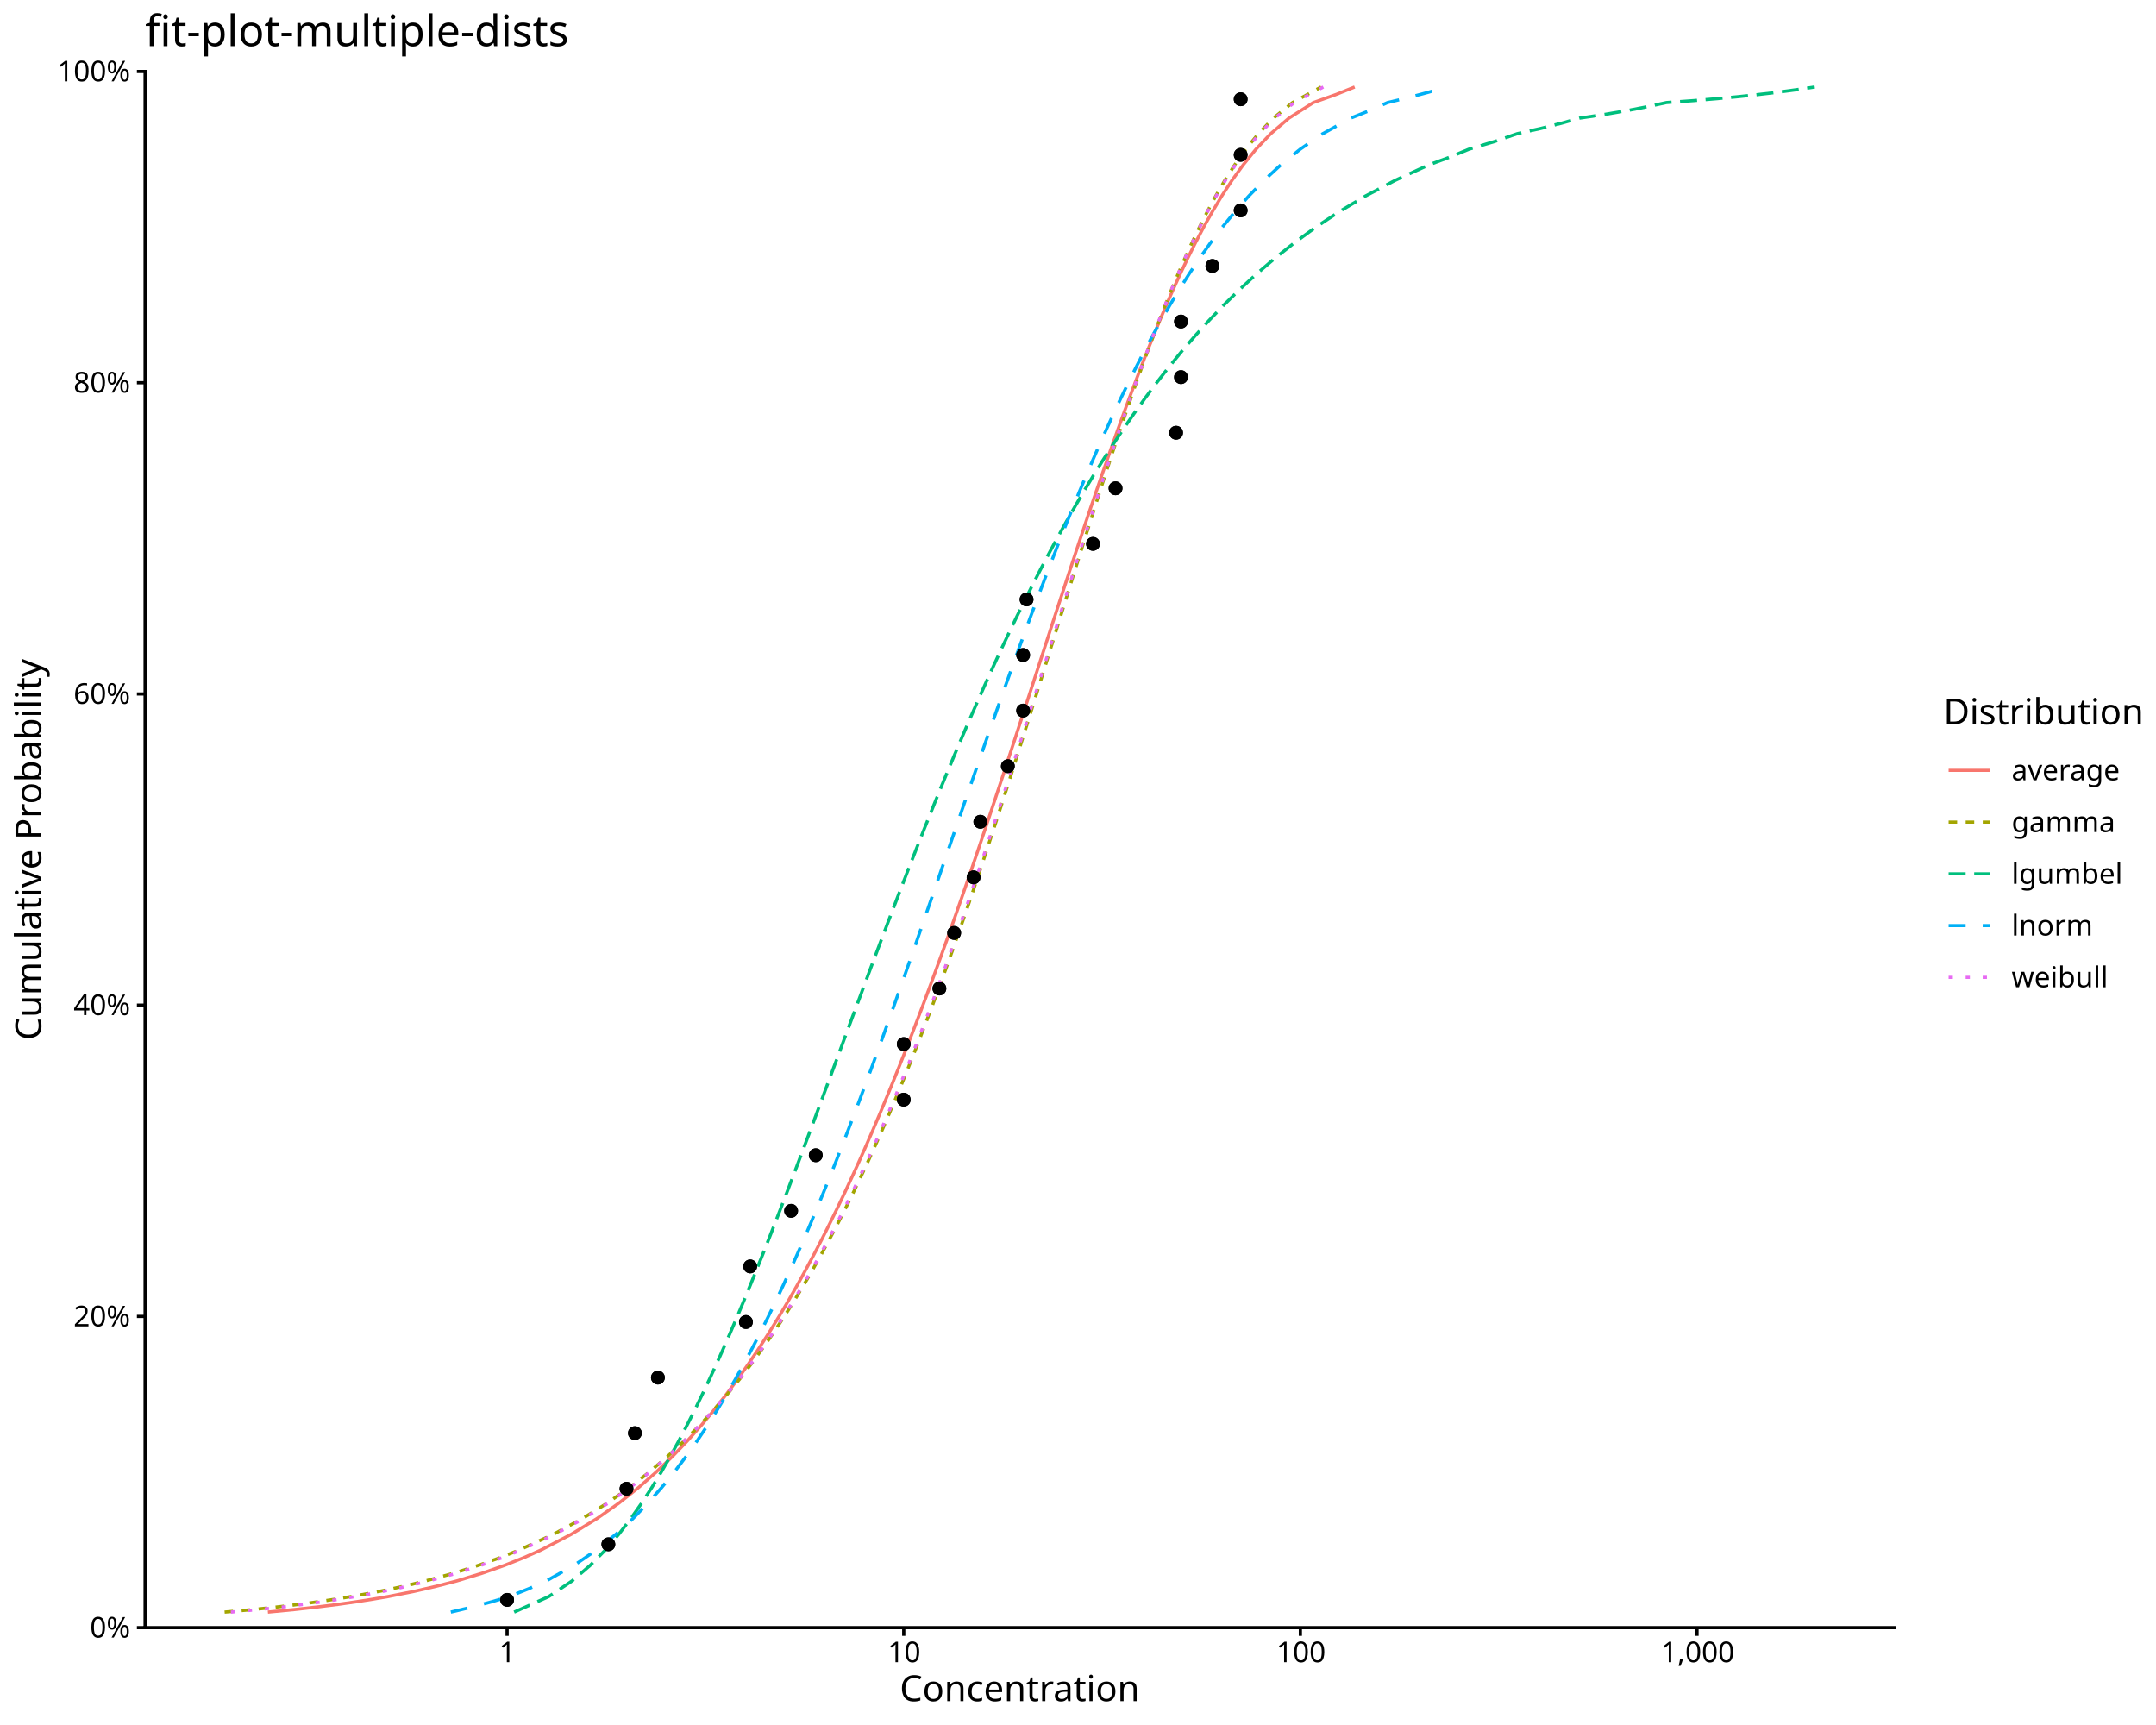
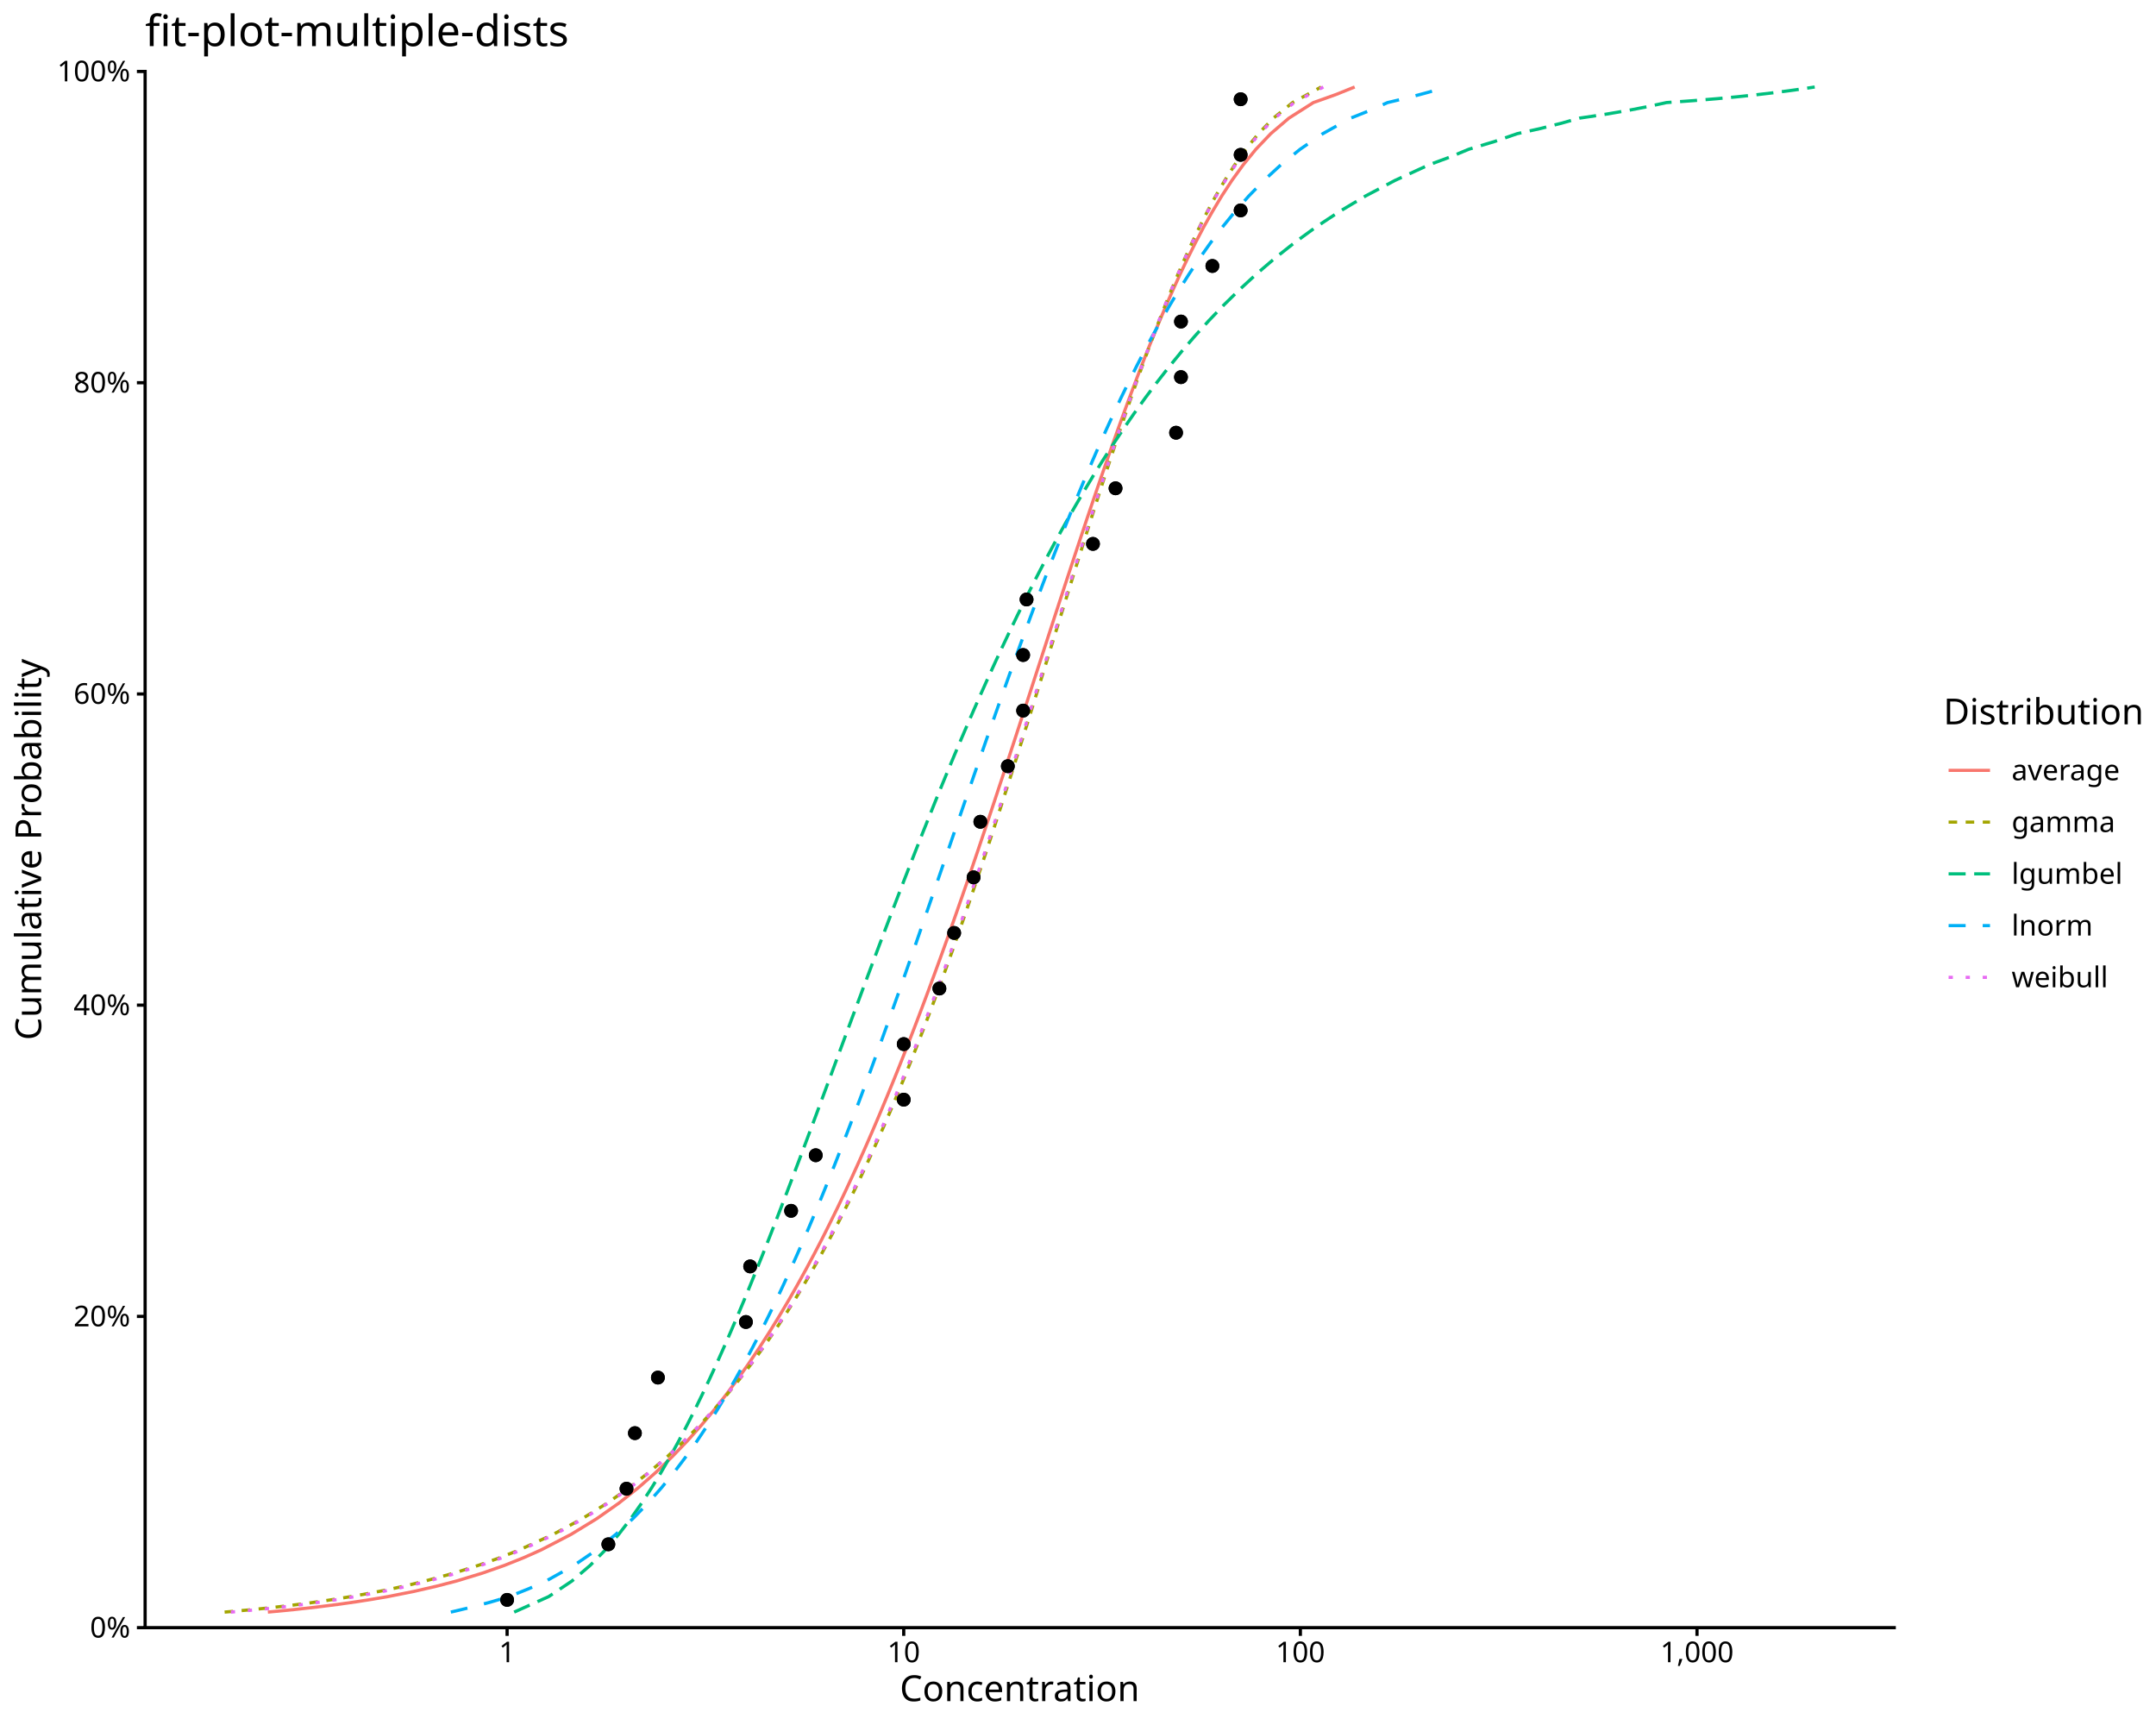
<svg xmlns="http://www.w3.org/2000/svg" class="svglite" data-engine-version="2.0" width="720.00pt" height="576.00pt" viewBox="0 0 720.00 576.00">
  <defs>
    <style type="text/css">
    .svglite line, .svglite polyline, .svglite polygon, .svglite path, .svglite rect, .svglite circle {
      fill: none;
      stroke: #000000;
      stroke-linecap: round;
      stroke-linejoin: round;
      stroke-miterlimit: 10.00;
    }
  </style>
  </defs>
  <rect width="100%" height="100%" style="stroke: none; fill: #FFFFFF;" />
  <defs>
    <clipPath id="cpMC4wMHw3MjAuMDB8MC4wMHw1NzYuMDA=">
      <rect x="0.00" y="0.00" width="720.00" height="576.00" />
    </clipPath>
  </defs>
  <g clip-path="url(#cpMC4wMHw3MjAuMDB8MC4wMHw1NzYuMDA=)">
    <rect x="0.00" y="0.00" width="720.00" height="576.00" style="stroke-width: 1.07; stroke: #FFFFFF; fill: #FFFFFF;" />
  </g>
  <defs>
    <clipPath id="cpNDguNDZ8NjMyLjU4fDIzLjg2fDU0My41MA==">
      <rect x="48.46" y="23.86" width="584.12" height="519.64" />
    </clipPath>
  </defs>
  <g clip-path="url(#cpNDguNDZ8NjMyLjU4fDIzLjg2fDU0My41MA==)">
    <rect x="48.46" y="23.86" width="584.12" height="519.64" style="stroke-width: 1.07; stroke: none; fill: #FFFFFF;" />
    <polyline points="89.46,538.30 98.40,537.44 106.15,536.57 112.97,535.71 119.07,534.84 124.58,533.97 129.61,533.11 138.28,531.38 145.82,529.64 152.48,527.91 161.02,525.31 168.45,522.71 174.92,520.12 180.74,517.52 190.76,512.32 199.25,507.13 206.65,501.93 213.22,496.73 219.14,491.54 224.55,486.34 229.54,481.14 234.18,475.95 238.52,470.75 242.60,465.55 246.46,460.36 250.13,455.16 253.62,449.96 256.96,444.77 260.17,439.57 263.25,434.38 266.22,429.18 269.09,423.98 271.87,418.79 274.57,413.59 277.18,408.39 279.73,403.20 282.21,398.00 284.63,392.80 286.99,387.61 289.30,382.41 291.56,377.21 293.77,372.02 295.94,366.82 298.07,361.63 300.17,356.43 302.23,351.23 304.25,346.04 306.25,340.84 308.22,335.64 310.16,330.45 312.07,325.25 313.97,320.05 315.84,314.86 317.69,309.66 319.52,304.46 321.33,299.27 323.13,294.07 324.91,288.88 326.68,283.68 328.43,278.48 330.18,273.29 331.91,268.09 333.63,262.89 335.35,257.70 337.05,252.50 338.76,247.30 340.45,242.11 342.14,236.91 343.83,231.72 345.52,226.52 347.21,221.32 348.89,216.13 350.58,210.93 352.27,205.73 353.97,200.54 355.67,195.34 357.38,190.14 359.09,184.95 360.82,179.75 362.55,174.55 364.30,169.36 366.07,164.16 367.85,158.97 369.66,153.77 371.48,148.57 373.33,143.38 375.21,138.18 377.12,132.98 379.07,127.79 381.05,122.59 383.08,117.39 385.17,112.20 387.31,107.00 389.51,101.80 391.80,96.61 394.17,91.41 396.64,86.22 399.24,81.02 401.97,75.82 404.89,70.63 408.01,65.43 411.41,60.23 415.17,55.04 419.41,49.84 424.36,44.64 430.43,39.45 438.60,34.25 445.91,31.65 452.39,29.05 " style="stroke-width: 1.07; stroke: #F8766D; stroke-linecap: butt;" />
    <polyline points="75.01,538.30 83.28,537.56 90.51,536.82 96.94,536.08 102.72,535.33 107.97,534.59 112.78,533.85 117.22,533.11 124.49,531.81 130.94,530.51 136.75,529.21 142.02,527.91 151.53,525.31 159.70,522.71 166.99,520.12 173.47,517.52 184.78,512.32 194.39,507.13 202.75,501.93 210.17,496.73 216.84,491.54 222.90,486.34 228.47,481.14 233.61,475.95 238.40,470.75 242.89,465.55 247.11,460.36 251.10,455.16 254.88,449.96 258.47,444.77 261.91,439.57 265.19,434.38 268.35,429.18 271.38,423.98 274.30,418.79 277.12,413.59 279.85,408.39 282.50,403.20 285.06,398.00 287.55,392.80 289.98,387.61 292.34,382.41 294.65,377.21 296.90,372.02 299.10,366.82 301.25,361.63 303.36,356.43 305.43,351.23 307.46,346.04 309.45,340.84 311.42,335.64 313.34,330.45 315.24,325.25 317.12,320.05 318.96,314.86 320.78,309.66 322.58,304.46 324.36,299.27 326.12,294.07 327.86,288.88 329.58,283.68 331.29,278.48 332.98,273.29 334.66,268.09 336.33,262.89 337.99,257.70 339.64,252.50 341.27,247.30 342.91,242.11 344.53,236.91 346.15,231.72 347.77,226.52 349.38,221.32 350.99,216.13 352.60,210.93 354.21,205.73 355.83,200.54 357.44,195.34 359.06,190.14 360.69,184.95 362.32,179.75 363.97,174.55 365.62,169.36 367.29,164.16 368.96,158.97 370.66,153.77 372.37,148.57 374.11,143.38 375.87,138.18 377.66,132.98 379.47,127.79 381.32,122.59 383.21,117.39 385.14,112.20 387.13,107.00 389.17,101.80 391.27,96.61 393.45,91.41 395.71,86.22 398.08,81.02 400.57,75.82 403.20,70.63 406.00,65.43 409.03,60.23 412.34,55.04 416.02,49.84 420.24,44.64 425.25,39.45 431.66,34.25 441.20,29.05 " style="stroke-width: 1.07; stroke: #A3A500; stroke-dasharray: 2.85,2.85; stroke-linecap: butt;" />
    <polyline points="171.70,538.30 183.26,533.11 191.01,527.91 197.08,522.71 202.18,517.52 206.63,512.32 210.62,507.13 214.27,501.93 217.66,496.73 220.83,491.54 223.83,486.34 226.68,481.14 229.40,475.95 232.03,470.75 234.56,465.55 237.01,460.36 239.40,455.16 241.72,449.96 243.99,444.77 246.22,439.57 248.40,434.38 250.54,429.18 252.65,423.98 254.74,418.79 256.80,413.59 258.83,408.39 260.84,403.20 262.84,398.00 264.82,392.80 266.79,387.61 268.75,382.41 270.70,377.21 272.64,372.02 274.57,366.82 276.50,361.63 278.43,356.43 280.36,351.23 282.28,346.04 284.21,340.84 286.15,335.64 288.08,330.45 290.02,325.25 291.97,320.05 293.93,314.86 295.90,309.66 297.88,304.46 299.87,299.27 301.87,294.07 303.89,288.88 305.93,283.68 307.98,278.48 310.06,273.29 312.15,268.09 314.27,262.89 316.41,257.70 318.58,252.50 320.78,247.30 323.01,242.11 325.27,236.91 327.56,231.72 329.89,226.52 332.27,221.32 334.68,216.13 337.14,210.93 339.64,205.73 342.20,200.54 344.81,195.34 347.49,190.14 350.22,184.95 353.02,179.75 355.90,174.55 358.86,169.36 361.90,164.16 365.03,158.97 368.26,153.77 371.60,148.57 375.06,143.38 378.65,138.18 382.38,132.98 386.27,127.79 390.33,122.59 394.58,117.39 399.05,112.20 403.76,107.00 408.74,101.80 414.04,96.61 419.69,91.41 425.76,86.22 432.32,81.02 439.46,75.82 447.32,70.63 456.05,65.43 465.89,60.23 477.19,55.04 484.22,52.44 490.49,49.84 499.15,47.24 506.67,44.64 514.45,42.91 521.31,41.18 527.43,39.45 536.20,38.15 543.80,36.85 550.52,35.55 556.53,34.25 565.59,33.60 573.41,32.95 580.30,32.30 586.45,31.65 592.00,31.00 597.06,30.35 601.72,29.70 606.03,29.05 " style="stroke-width: 1.07; stroke: #00BF7D; stroke-dasharray: 5.69,2.85; stroke-linecap: butt;" />
    <polyline points="150.56,538.30 157.81,536.57 164.24,534.84 170.03,533.11 176.54,530.51 182.38,527.91 191.67,522.71 199.23,517.52 205.67,512.32 211.31,507.13 216.36,501.93 220.95,496.73 225.18,491.54 229.11,486.34 232.79,481.14 236.26,475.95 239.55,470.75 242.69,465.55 245.68,460.36 248.56,455.16 251.33,449.96 254.01,444.77 256.60,439.57 259.11,434.38 261.56,429.18 263.94,423.98 266.26,418.79 268.54,413.59 270.76,408.39 272.94,403.20 275.08,398.00 277.19,392.80 279.26,387.61 281.29,382.41 283.30,377.21 285.29,372.02 287.25,366.82 289.19,361.63 291.11,356.43 293.01,351.23 294.89,346.04 296.76,340.84 298.61,335.64 300.46,330.45 302.29,325.25 304.11,320.05 305.93,314.86 307.73,309.66 309.53,304.46 311.33,299.27 313.13,294.07 314.92,288.88 316.71,283.68 318.50,278.48 320.29,273.29 322.08,268.09 323.88,262.89 325.68,257.70 327.49,252.50 329.30,247.30 331.13,242.11 332.96,236.91 334.80,231.72 336.66,226.52 338.52,221.32 340.41,216.13 342.31,210.93 344.23,205.73 346.17,200.54 348.13,195.34 350.11,190.14 352.12,184.95 354.16,179.75 356.23,174.55 358.33,169.36 360.47,164.16 362.65,158.97 364.88,153.77 367.15,148.57 369.48,143.38 371.86,138.18 374.30,132.98 376.82,127.79 379.41,122.59 382.08,117.39 384.85,112.20 387.73,107.00 390.73,101.80 393.86,96.61 397.15,91.41 400.62,86.22 404.30,81.02 408.23,75.82 412.46,70.63 417.06,65.43 422.11,60.23 427.75,55.04 434.18,49.84 441.74,44.64 451.03,39.45 457.54,36.85 463.38,34.25 470.63,32.52 477.07,30.79 482.85,29.05 " style="stroke-width: 1.07; stroke: #00B0F6; stroke-dasharray: 5.69,5.69; stroke-linecap: butt;" />
    <polyline points="77.08,538.30 86.44,537.44 94.49,536.57 101.55,535.71 107.83,534.84 113.50,533.97 118.66,533.11 125.81,531.81 132.17,530.51 137.89,529.21 143.10,527.91 152.48,525.31 160.54,522.71 167.74,520.12 174.13,517.52 185.30,512.32 194.80,507.13 203.06,501.93 210.40,496.73 217.00,491.54 223.00,486.34 228.51,481.14 233.61,475.95 238.35,470.75 242.80,465.55 246.99,460.36 250.94,455.16 254.70,449.96 258.27,444.77 261.68,439.57 264.94,434.38 268.08,429.18 271.09,423.98 274.00,418.79 276.80,413.59 279.52,408.39 282.15,403.20 284.71,398.00 287.19,392.80 289.60,387.61 291.96,382.41 294.26,377.21 296.50,372.02 298.70,366.82 300.84,361.63 302.95,356.43 305.01,351.23 307.04,346.04 309.03,340.84 310.99,335.64 312.92,330.45 314.82,325.25 316.69,320.05 318.54,314.86 320.36,309.66 322.16,304.46 323.94,299.27 325.70,294.07 327.44,288.88 329.17,283.68 330.88,278.48 332.57,273.29 334.26,268.09 335.93,262.89 337.59,257.70 339.24,252.50 340.89,247.30 342.53,242.11 344.16,236.91 345.78,231.72 347.41,226.52 349.03,221.32 350.65,216.13 352.26,210.93 353.88,205.73 355.51,200.54 357.13,195.34 358.76,190.14 360.40,184.95 362.04,179.75 363.70,174.55 365.36,169.36 367.04,164.16 368.73,158.97 370.44,153.77 372.17,148.57 373.92,143.38 375.69,138.18 377.49,132.98 379.32,127.79 381.19,122.59 383.10,117.39 385.05,112.20 387.06,107.00 389.12,101.80 391.24,96.61 393.45,91.41 395.74,86.22 398.13,81.02 400.65,75.82 403.31,70.63 406.16,65.43 409.23,60.23 412.58,55.04 416.32,49.84 420.60,44.64 425.69,39.45 432.21,34.25 441.92,29.05 " style="stroke-width: 1.07; stroke: #E76BF3; stroke-dasharray: 1.42,4.27; stroke-linecap: butt;" />
    <circle cx="212.03" cy="478.54" r="1.95" style="stroke-width: 0.71; fill: #000000;" />
    <circle cx="219.71" cy="459.99" r="1.95" style="stroke-width: 0.71; fill: #000000;" />
    <circle cx="250.52" cy="422.87" r="1.95" style="stroke-width: 0.71; fill: #000000;" />
    <circle cx="301.80" cy="367.19" r="1.95" style="stroke-width: 0.71; fill: #000000;" />
    <circle cx="327.39" cy="274.40" r="1.95" style="stroke-width: 0.71; fill: #000000;" />
    <circle cx="336.57" cy="255.84" r="1.95" style="stroke-width: 0.71; fill: #000000;" />
    <circle cx="272.42" cy="385.75" r="1.95" style="stroke-width: 0.71; fill: #000000;" />
    <circle cx="301.80" cy="348.63" r="1.95" style="stroke-width: 0.71; fill: #000000;" />
    <circle cx="318.64" cy="311.52" r="1.95" style="stroke-width: 0.71; fill: #000000;" />
    <circle cx="325.13" cy="292.96" r="1.95" style="stroke-width: 0.71; fill: #000000;" />
    <circle cx="341.68" cy="237.28" r="1.95" style="stroke-width: 0.71; fill: #000000;" />
    <circle cx="341.68" cy="218.72" r="1.95" style="stroke-width: 0.71; fill: #000000;" />
    <circle cx="342.82" cy="200.17" r="1.95" style="stroke-width: 0.71; fill: #000000;" />
    <circle cx="392.75" cy="144.49" r="1.95" style="stroke-width: 0.71; fill: #000000;" />
    <circle cx="394.39" cy="125.93" r="1.95" style="stroke-width: 0.71; fill: #000000;" />
    <circle cx="414.32" cy="70.25" r="1.95" style="stroke-width: 0.71; fill: #000000;" />
    <circle cx="414.32" cy="51.70" r="1.95" style="stroke-width: 0.71; fill: #000000;" />
    <circle cx="414.32" cy="33.14" r="1.95" style="stroke-width: 0.71; fill: #000000;" />
    <circle cx="169.35" cy="534.22" r="1.95" style="stroke-width: 0.71; fill: #000000;" />
    <circle cx="203.16" cy="515.66" r="1.95" style="stroke-width: 0.71; fill: #000000;" />
    <circle cx="209.22" cy="497.10" r="1.95" style="stroke-width: 0.71; fill: #000000;" />
    <circle cx="249.10" cy="441.43" r="1.95" style="stroke-width: 0.71; fill: #000000;" />
    <circle cx="264.19" cy="404.31" r="1.95" style="stroke-width: 0.71; fill: #000000;" />
    <circle cx="313.71" cy="330.08" r="1.95" style="stroke-width: 0.71; fill: #000000;" />
    <circle cx="365.00" cy="181.61" r="1.95" style="stroke-width: 0.71; fill: #000000;" />
    <circle cx="372.54" cy="163.05" r="1.95" style="stroke-width: 0.71; fill: #000000;" />
    <circle cx="394.39" cy="107.37" r="1.95" style="stroke-width: 0.71; fill: #000000;" />
    <circle cx="404.88" cy="88.81" r="1.95" style="stroke-width: 0.71; fill: #000000;" />
    <circle cx="212.03" cy="478.54" r="1.95" style="stroke-width: 0.71; fill: #000000;" />
    <circle cx="219.71" cy="459.99" r="1.95" style="stroke-width: 0.71; fill: #000000;" />
    <circle cx="250.52" cy="422.87" r="1.95" style="stroke-width: 0.71; fill: #000000;" />
    <circle cx="301.80" cy="367.19" r="1.95" style="stroke-width: 0.71; fill: #000000;" />
    <circle cx="327.39" cy="274.40" r="1.95" style="stroke-width: 0.71; fill: #000000;" />
    <circle cx="336.57" cy="255.84" r="1.95" style="stroke-width: 0.71; fill: #000000;" />
    <circle cx="272.42" cy="385.75" r="1.95" style="stroke-width: 0.71; fill: #000000;" />
    <circle cx="301.80" cy="348.63" r="1.95" style="stroke-width: 0.71; fill: #000000;" />
    <circle cx="318.64" cy="311.52" r="1.95" style="stroke-width: 0.71; fill: #000000;" />
    <circle cx="325.13" cy="292.96" r="1.95" style="stroke-width: 0.71; fill: #000000;" />
    <circle cx="341.68" cy="237.28" r="1.95" style="stroke-width: 0.71; fill: #000000;" />
    <circle cx="341.68" cy="218.72" r="1.95" style="stroke-width: 0.71; fill: #000000;" />
    <circle cx="342.82" cy="200.17" r="1.95" style="stroke-width: 0.71; fill: #000000;" />
    <circle cx="392.75" cy="144.49" r="1.95" style="stroke-width: 0.71; fill: #000000;" />
    <circle cx="394.39" cy="125.93" r="1.95" style="stroke-width: 0.71; fill: #000000;" />
    <circle cx="414.32" cy="70.25" r="1.95" style="stroke-width: 0.71; fill: #000000;" />
    <circle cx="414.32" cy="51.70" r="1.95" style="stroke-width: 0.71; fill: #000000;" />
    <circle cx="414.32" cy="33.14" r="1.95" style="stroke-width: 0.71; fill: #000000;" />
    <circle cx="169.35" cy="534.22" r="1.95" style="stroke-width: 0.71; fill: #000000;" />
    <circle cx="203.16" cy="515.66" r="1.95" style="stroke-width: 0.71; fill: #000000;" />
    <circle cx="209.22" cy="497.10" r="1.95" style="stroke-width: 0.71; fill: #000000;" />
    <circle cx="249.10" cy="441.43" r="1.95" style="stroke-width: 0.71; fill: #000000;" />
    <circle cx="264.19" cy="404.31" r="1.95" style="stroke-width: 0.71; fill: #000000;" />
    <circle cx="313.71" cy="330.08" r="1.95" style="stroke-width: 0.71; fill: #000000;" />
    <circle cx="365.00" cy="181.61" r="1.95" style="stroke-width: 0.71; fill: #000000;" />
    <circle cx="372.54" cy="163.05" r="1.95" style="stroke-width: 0.71; fill: #000000;" />
    <circle cx="394.39" cy="107.37" r="1.95" style="stroke-width: 0.71; fill: #000000;" />
    <circle cx="404.88" cy="88.81" r="1.95" style="stroke-width: 0.71; fill: #000000;" />
    <polyline points="212.03,478.54 212.03,478.54 " style="stroke-width: 1.07; stroke-linecap: butt;" />
    <polyline points="219.71,459.99 219.71,459.99 " style="stroke-width: 1.07; stroke-linecap: butt;" />
    <polyline points="250.52,422.87 250.52,422.87 " style="stroke-width: 1.07; stroke-linecap: butt;" />
    <polyline points="301.80,367.19 301.80,367.19 " style="stroke-width: 1.07; stroke-linecap: butt;" />
    <polyline points="327.39,274.40 327.39,274.40 " style="stroke-width: 1.07; stroke-linecap: butt;" />
    <polyline points="336.57,255.84 336.57,255.84 " style="stroke-width: 1.07; stroke-linecap: butt;" />
    <polyline points="272.42,385.75 272.42,385.75 " style="stroke-width: 1.07; stroke-linecap: butt;" />
    <polyline points="301.80,348.63 301.80,348.63 " style="stroke-width: 1.07; stroke-linecap: butt;" />
    <polyline points="318.64,311.52 318.64,311.52 " style="stroke-width: 1.07; stroke-linecap: butt;" />
    <polyline points="325.13,292.96 325.13,292.96 " style="stroke-width: 1.07; stroke-linecap: butt;" />
    <polyline points="341.68,237.28 341.68,237.28 " style="stroke-width: 1.07; stroke-linecap: butt;" />
    <polyline points="341.68,218.72 341.68,218.72 " style="stroke-width: 1.07; stroke-linecap: butt;" />
    <polyline points="342.82,200.17 342.82,200.17 " style="stroke-width: 1.07; stroke-linecap: butt;" />
    <polyline points="392.75,144.49 392.75,144.49 " style="stroke-width: 1.07; stroke-linecap: butt;" />
    <polyline points="394.39,125.93 394.39,125.93 " style="stroke-width: 1.07; stroke-linecap: butt;" />
    <polyline points="414.32,70.25 414.32,70.25 " style="stroke-width: 1.07; stroke-linecap: butt;" />
    <polyline points="414.32,51.70 414.32,51.70 " style="stroke-width: 1.07; stroke-linecap: butt;" />
    <polyline points="414.32,33.14 414.32,33.14 " style="stroke-width: 1.07; stroke-linecap: butt;" />
    <polyline points="169.35,534.22 169.35,534.22 " style="stroke-width: 1.07; stroke-linecap: butt;" />
    <polyline points="203.16,515.66 203.16,515.66 " style="stroke-width: 1.07; stroke-linecap: butt;" />
    <polyline points="209.22,497.10 209.22,497.10 " style="stroke-width: 1.07; stroke-linecap: butt;" />
    <polyline points="249.10,441.43 249.10,441.43 " style="stroke-width: 1.07; stroke-linecap: butt;" />
    <polyline points="264.19,404.31 264.19,404.31 " style="stroke-width: 1.07; stroke-linecap: butt;" />
    <polyline points="313.71,330.08 313.71,330.08 " style="stroke-width: 1.07; stroke-linecap: butt;" />
    <polyline points="365.00,181.61 365.00,181.61 " style="stroke-width: 1.07; stroke-linecap: butt;" />
    <polyline points="372.54,163.05 372.54,163.05 " style="stroke-width: 1.07; stroke-linecap: butt;" />
    <polyline points="394.39,107.37 394.39,107.37 " style="stroke-width: 1.07; stroke-linecap: butt;" />
    <polyline points="404.88,88.81 404.88,88.81 " style="stroke-width: 1.07; stroke-linecap: butt;" />
  </g>
  <g clip-path="url(#cpMC4wMHw3MjAuMDB8MC4wMHw1NzYuMDA=)">
    <polyline points="48.46,543.50 48.46,519.88 48.46,496.26 48.46,472.64 48.46,449.02 48.46,425.40 48.46,401.78 48.46,378.16 48.46,354.54 48.46,330.92 48.46,307.30 48.46,283.68 48.46,260.06 48.46,236.44 48.46,212.82 48.46,189.20 48.46,165.58 48.46,141.96 48.46,118.34 48.46,94.72 48.46,71.10 48.46,47.48 48.46,23.86 " style="stroke-width: 1.07; stroke-linecap: square;" />
    <text x="43.52" y="546.80" text-anchor="end" style="font-size: 9.60px; font-family: sans;" textLength="13.88px" lengthAdjust="spacingAndGlyphs">0%</text>
    <text x="43.52" y="442.88" text-anchor="end" style="font-size: 9.60px; font-family: sans;" textLength="19.22px" lengthAdjust="spacingAndGlyphs">20%</text>
    <text x="43.52" y="338.95" text-anchor="end" style="font-size: 9.60px; font-family: sans;" textLength="19.22px" lengthAdjust="spacingAndGlyphs">40%</text>
    <text x="43.52" y="235.02" text-anchor="end" style="font-size: 9.60px; font-family: sans;" textLength="19.22px" lengthAdjust="spacingAndGlyphs">60%</text>
    <text x="43.52" y="131.09" text-anchor="end" style="font-size: 9.60px; font-family: sans;" textLength="19.22px" lengthAdjust="spacingAndGlyphs">80%</text>
    <text x="43.52" y="27.16" text-anchor="end" style="font-size: 9.60px; font-family: sans;" textLength="24.55px" lengthAdjust="spacingAndGlyphs">100%</text>
    <polyline points="45.72,543.50 48.46,543.50 " style="stroke-width: 1.07; stroke-linecap: butt;" />
    <polyline points="45.72,439.57 48.46,439.57 " style="stroke-width: 1.07; stroke-linecap: butt;" />
    <polyline points="45.72,335.64 48.46,335.64 " style="stroke-width: 1.07; stroke-linecap: butt;" />
    <polyline points="45.72,231.72 48.46,231.72 " style="stroke-width: 1.07; stroke-linecap: butt;" />
    <polyline points="45.72,127.79 48.46,127.79 " style="stroke-width: 1.07; stroke-linecap: butt;" />
    <polyline points="45.72,23.86 48.46,23.86 " style="stroke-width: 1.07; stroke-linecap: butt;" />
    <polyline points="48.46,543.50 369.63,543.50 409.40,543.50 432.69,543.50 449.22,543.50 462.04,543.50 472.52,543.50 481.38,543.50 489.06,543.50 495.83,543.50 501.89,543.50 507.37,543.50 512.38,543.50 516.98,543.50 521.24,543.50 525.21,543.50 528.92,543.50 532.41,543.50 535.70,543.50 538.80,543.50 541.75,543.50 544.56,543.50 547.24,543.50 549.79,543.50 552.24,543.50 554.59,543.50 556.84,543.50 559.02,543.50 561.11,543.50 563.13,543.50 565.08,543.50 566.96,543.50 568.79,543.50 570.56,543.50 572.27,543.50 573.94,543.50 575.56,543.50 577.14,543.50 578.67,543.50 580.17,543.50 581.62,543.50 583.04,543.50 584.43,543.50 585.78,543.50 587.10,543.50 588.40,543.50 589.66,543.50 590.90,543.50 592.11,543.50 593.30,543.50 594.46,543.50 595.60,543.50 596.71,543.50 597.81,543.50 598.88,543.50 599.94,543.50 600.98,543.50 601.99,543.50 602.99,543.50 603.98,543.50 604.94,543.50 605.90,543.50 606.83,543.50 607.75,543.50 608.66,543.50 609.55,543.50 610.43,543.50 611.29,543.50 612.14,543.50 612.98,543.50 613.81,543.50 614.63,543.50 615.43,543.50 616.23,543.50 617.01,543.50 617.78,543.50 618.54,543.50 619.29,543.50 620.04,543.50 620.77,543.50 621.49,543.50 622.21,543.50 622.91,543.50 623.61,543.50 624.30,543.50 624.98,543.50 625.65,543.50 626.32,543.50 626.98,543.50 627.63,543.50 628.27,543.50 628.90,543.50 629.53,543.50 630.15,543.50 630.77,543.50 631.38,543.50 631.98,543.50 632.58,543.50 " style="stroke-width: 1.07; stroke-linecap: square;" />
    <polyline points="169.35,546.24 169.35,543.50 " style="stroke-width: 1.07; stroke-linecap: butt;" />
    <polyline points="301.80,546.24 301.80,543.50 " style="stroke-width: 1.07; stroke-linecap: butt;" />
    <polyline points="434.26,546.24 434.26,543.50 " style="stroke-width: 1.07; stroke-linecap: butt;" />
    <polyline points="566.72,546.24 566.72,543.50 " style="stroke-width: 1.07; stroke-linecap: butt;" />
-     <text x="166.68" y="555.04" style="font-size: 9.60px; font-family: sans;" textLength="5.34px" lengthAdjust="spacingAndGlyphs">1</text>
-     <text x="296.47" y="555.04" style="font-size: 9.60px; font-family: sans;" textLength="10.68px" lengthAdjust="spacingAndGlyphs">10</text>
-     <text x="426.25" y="555.04" style="font-size: 9.60px; font-family: sans;" textLength="16.02px" lengthAdjust="spacingAndGlyphs">100</text>
-     <text x="554.70" y="555.04" style="font-size: 9.60px; font-family: sans;" textLength="24.02px" lengthAdjust="spacingAndGlyphs">1,000</text>
+     <text x="169.35" y="555.04" text-anchor="middle" style="font-size: 9.60px; font-family: sans;" textLength="5.34px" lengthAdjust="spacingAndGlyphs">1</text>
+     <text x="301.80" y="555.04" text-anchor="middle" style="font-size: 9.60px; font-family: sans;" textLength="10.68px" lengthAdjust="spacingAndGlyphs">10</text>
+     <text x="434.26" y="555.04" text-anchor="middle" style="font-size: 9.60px; font-family: sans;" textLength="16.02px" lengthAdjust="spacingAndGlyphs">100</text>
+     <text x="566.72" y="555.04" text-anchor="middle" style="font-size: 9.60px; font-family: sans;" textLength="24.02px" lengthAdjust="spacingAndGlyphs">1,000</text>
    <text x="340.52" y="568.03" text-anchor="middle" style="font-size: 12.00px; font-family: sans;" textLength="74.72px" lengthAdjust="spacingAndGlyphs">Concentration</text>
    <text transform="translate(13.74,283.68) rotate(-90)" text-anchor="middle" style="font-size: 12.00px; font-family: sans;" textLength="119.40px" lengthAdjust="spacingAndGlyphs">Cumulative Probability</text>
    <rect x="643.54" y="226.89" width="70.99" height="113.59" style="stroke-width: 1.07; stroke: none; fill: #FFFFFF;" />
    <text x="649.01" y="241.87" style="font-size: 12.00px; font-family: sans;" textLength="60.03px" lengthAdjust="spacingAndGlyphs">Distribution</text>
    <rect x="649.01" y="248.59" width="17.28" height="17.28" style="stroke-width: 1.07; stroke: none; fill: #FFFFFF;" />
    <line x1="650.74" y1="257.23" x2="664.57" y2="257.23" style="stroke-width: 1.07; stroke: #F8766D; stroke-linecap: butt;" />
    <rect x="649.01" y="265.87" width="17.28" height="17.28" style="stroke-width: 1.07; stroke: none; fill: #FFFFFF;" />
    <line x1="650.74" y1="274.51" x2="664.57" y2="274.51" style="stroke-width: 1.07; stroke: #A3A500; stroke-dasharray: 2.85,2.85; stroke-linecap: butt;" />
    <rect x="649.01" y="283.15" width="17.28" height="17.28" style="stroke-width: 1.07; stroke: none; fill: #FFFFFF;" />
    <line x1="650.74" y1="291.79" x2="664.57" y2="291.79" style="stroke-width: 1.07; stroke: #00BF7D; stroke-dasharray: 5.69,2.85; stroke-linecap: butt;" />
    <rect x="649.01" y="300.43" width="17.28" height="17.28" style="stroke-width: 1.07; stroke: none; fill: #FFFFFF;" />
    <line x1="650.74" y1="309.07" x2="664.57" y2="309.07" style="stroke-width: 1.07; stroke: #00B0F6; stroke-dasharray: 5.69,5.69; stroke-linecap: butt;" />
    <rect x="649.01" y="317.71" width="17.28" height="17.28" style="stroke-width: 1.07; stroke: none; fill: #FFFFFF;" />
    <line x1="650.74" y1="326.35" x2="664.57" y2="326.35" style="stroke-width: 1.07; stroke: #E76BF3; stroke-dasharray: 1.42,4.27; stroke-linecap: butt;" />
    <text x="671.77" y="260.54" style="font-size: 9.60px; font-family: sans;" textLength="34.70px" lengthAdjust="spacingAndGlyphs">average</text>
    <text x="671.77" y="277.82" style="font-size: 9.60px; font-family: sans;" textLength="32.02px" lengthAdjust="spacingAndGlyphs">gamma</text>
    <text x="671.77" y="295.10" style="font-size: 9.60px; font-family: sans;" textLength="33.62px" lengthAdjust="spacingAndGlyphs">lgumbel</text>
    <text x="671.77" y="312.38" style="font-size: 9.60px; font-family: sans;" textLength="24.01px" lengthAdjust="spacingAndGlyphs">lnorm</text>
    <text x="671.77" y="329.66" style="font-size: 9.60px; font-family: sans;" textLength="29.35px" lengthAdjust="spacingAndGlyphs">weibull</text>
    <text x="48.46" y="15.39" style="font-size: 14.40px; font-family: sans;" textLength="128.04px" lengthAdjust="spacingAndGlyphs">fit-plot-multiple-dists</text>
  </g>
</svg>
